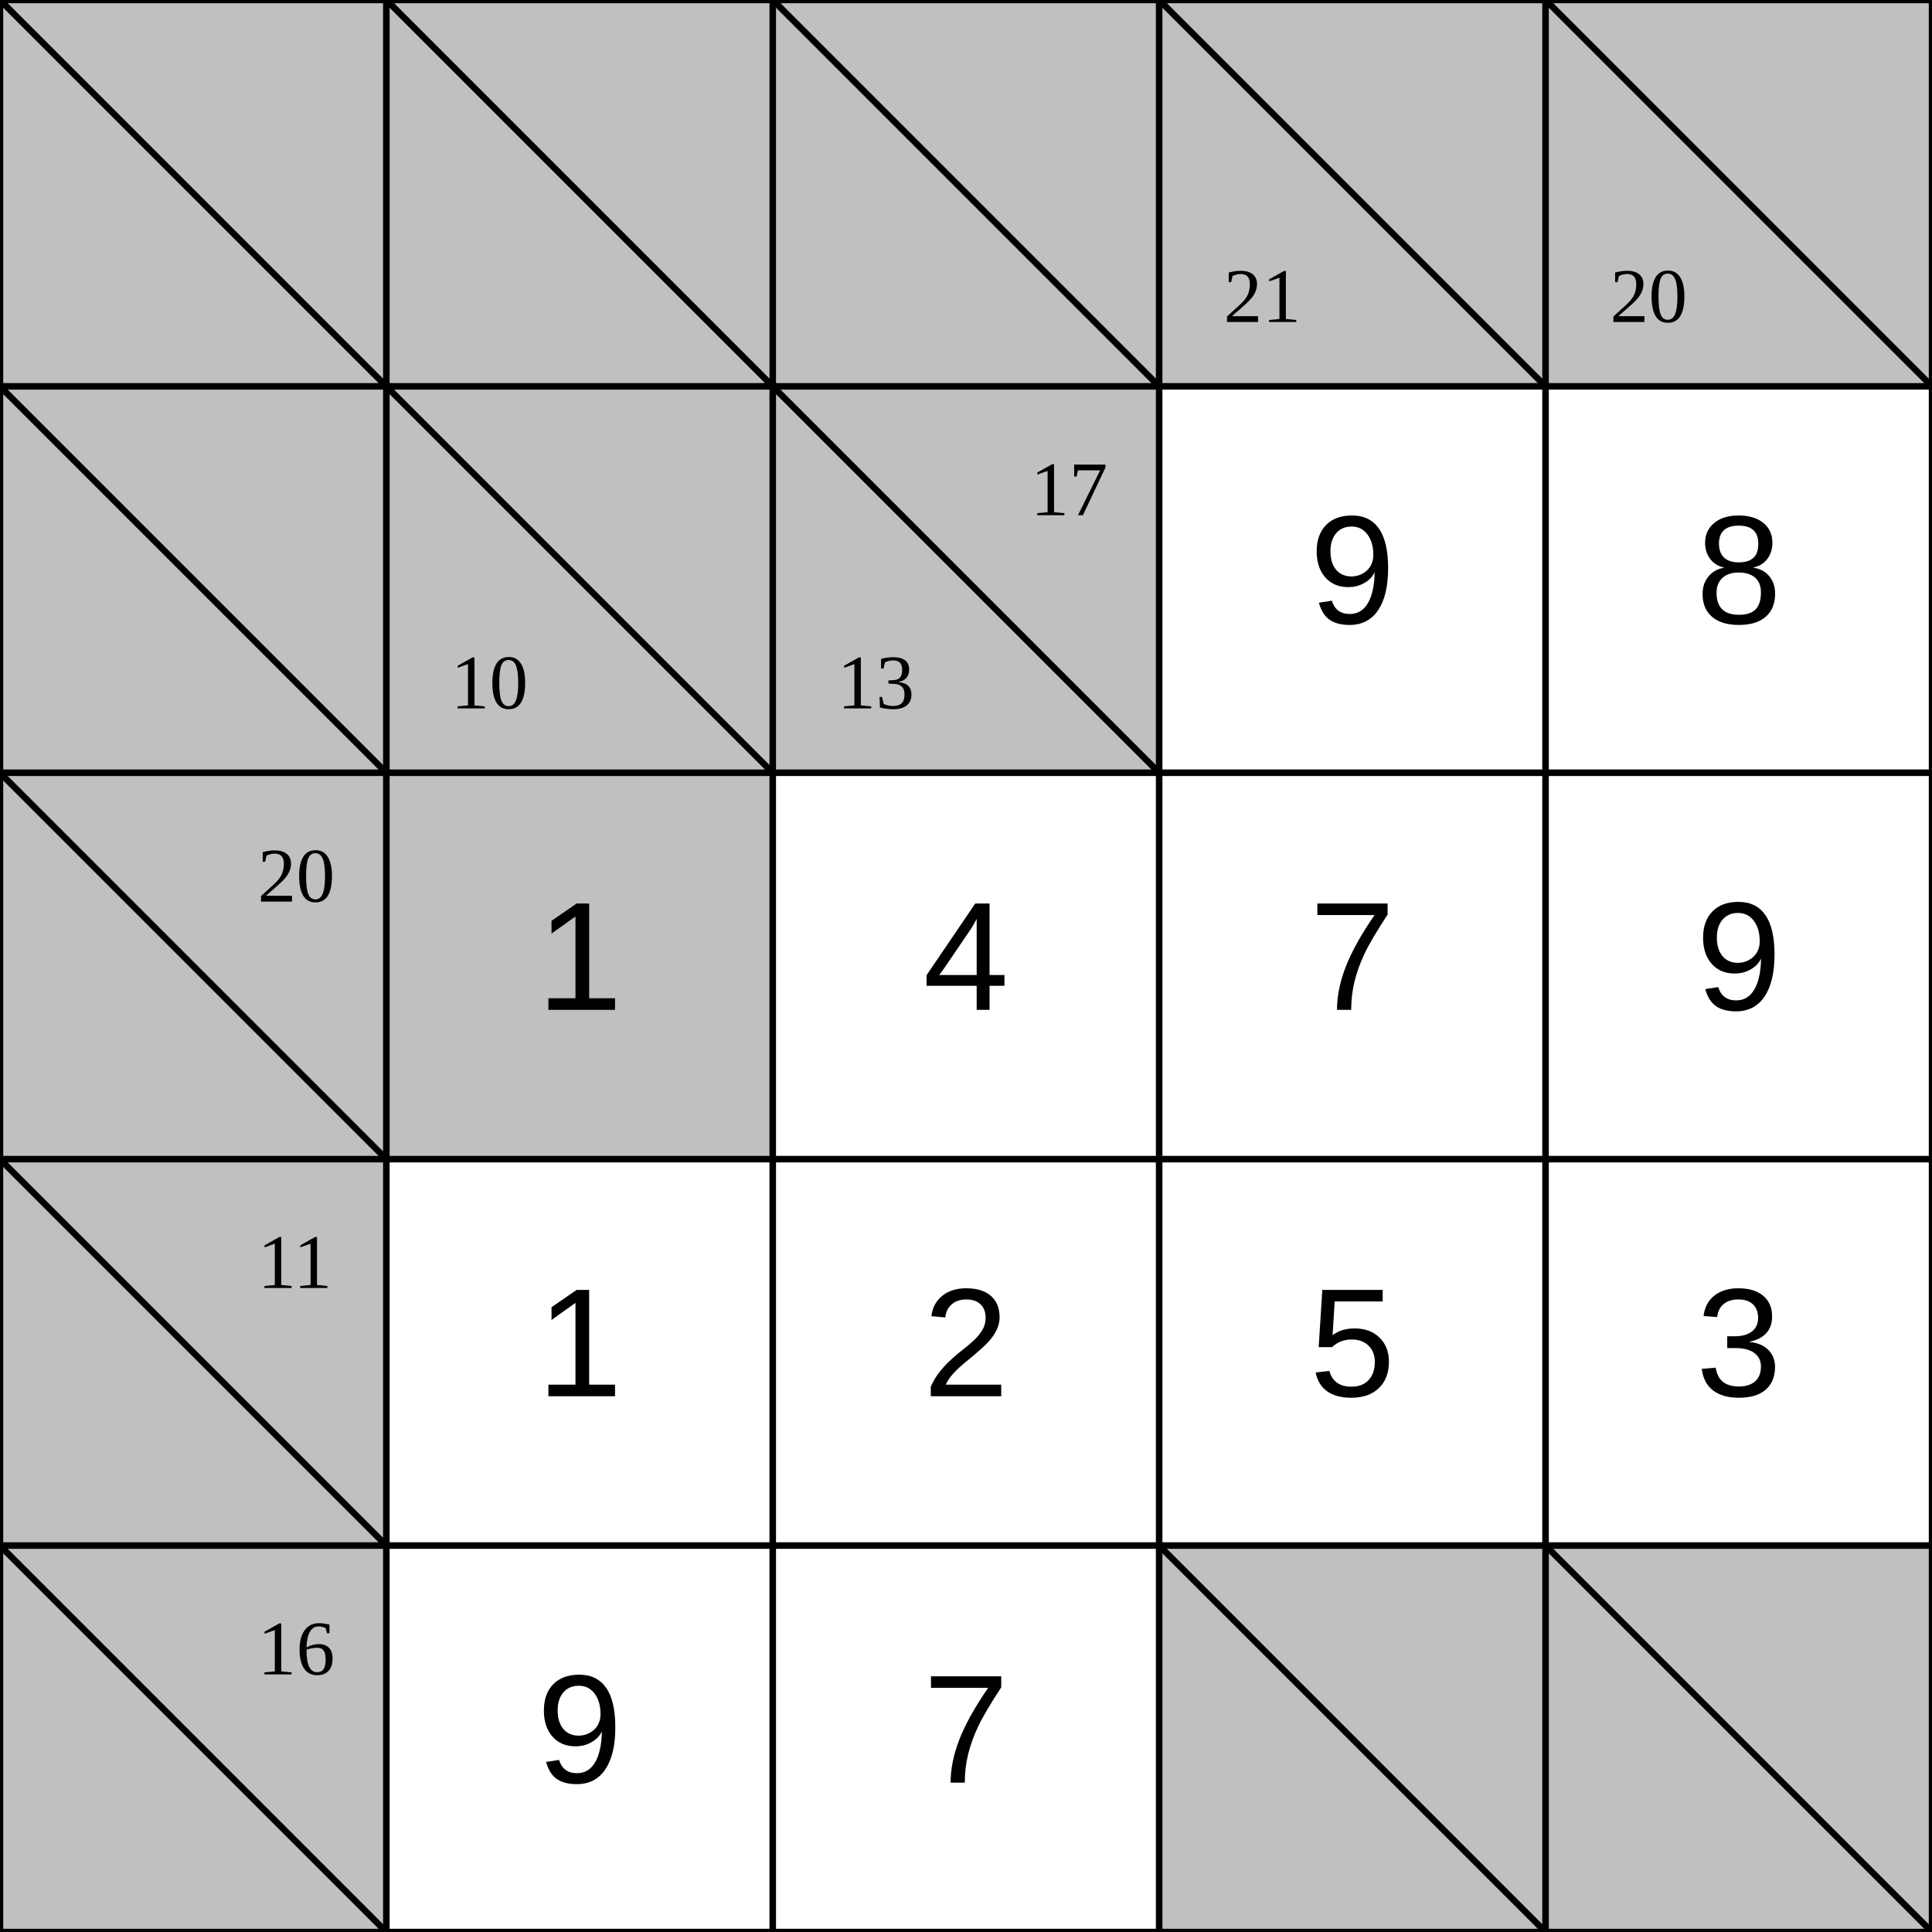
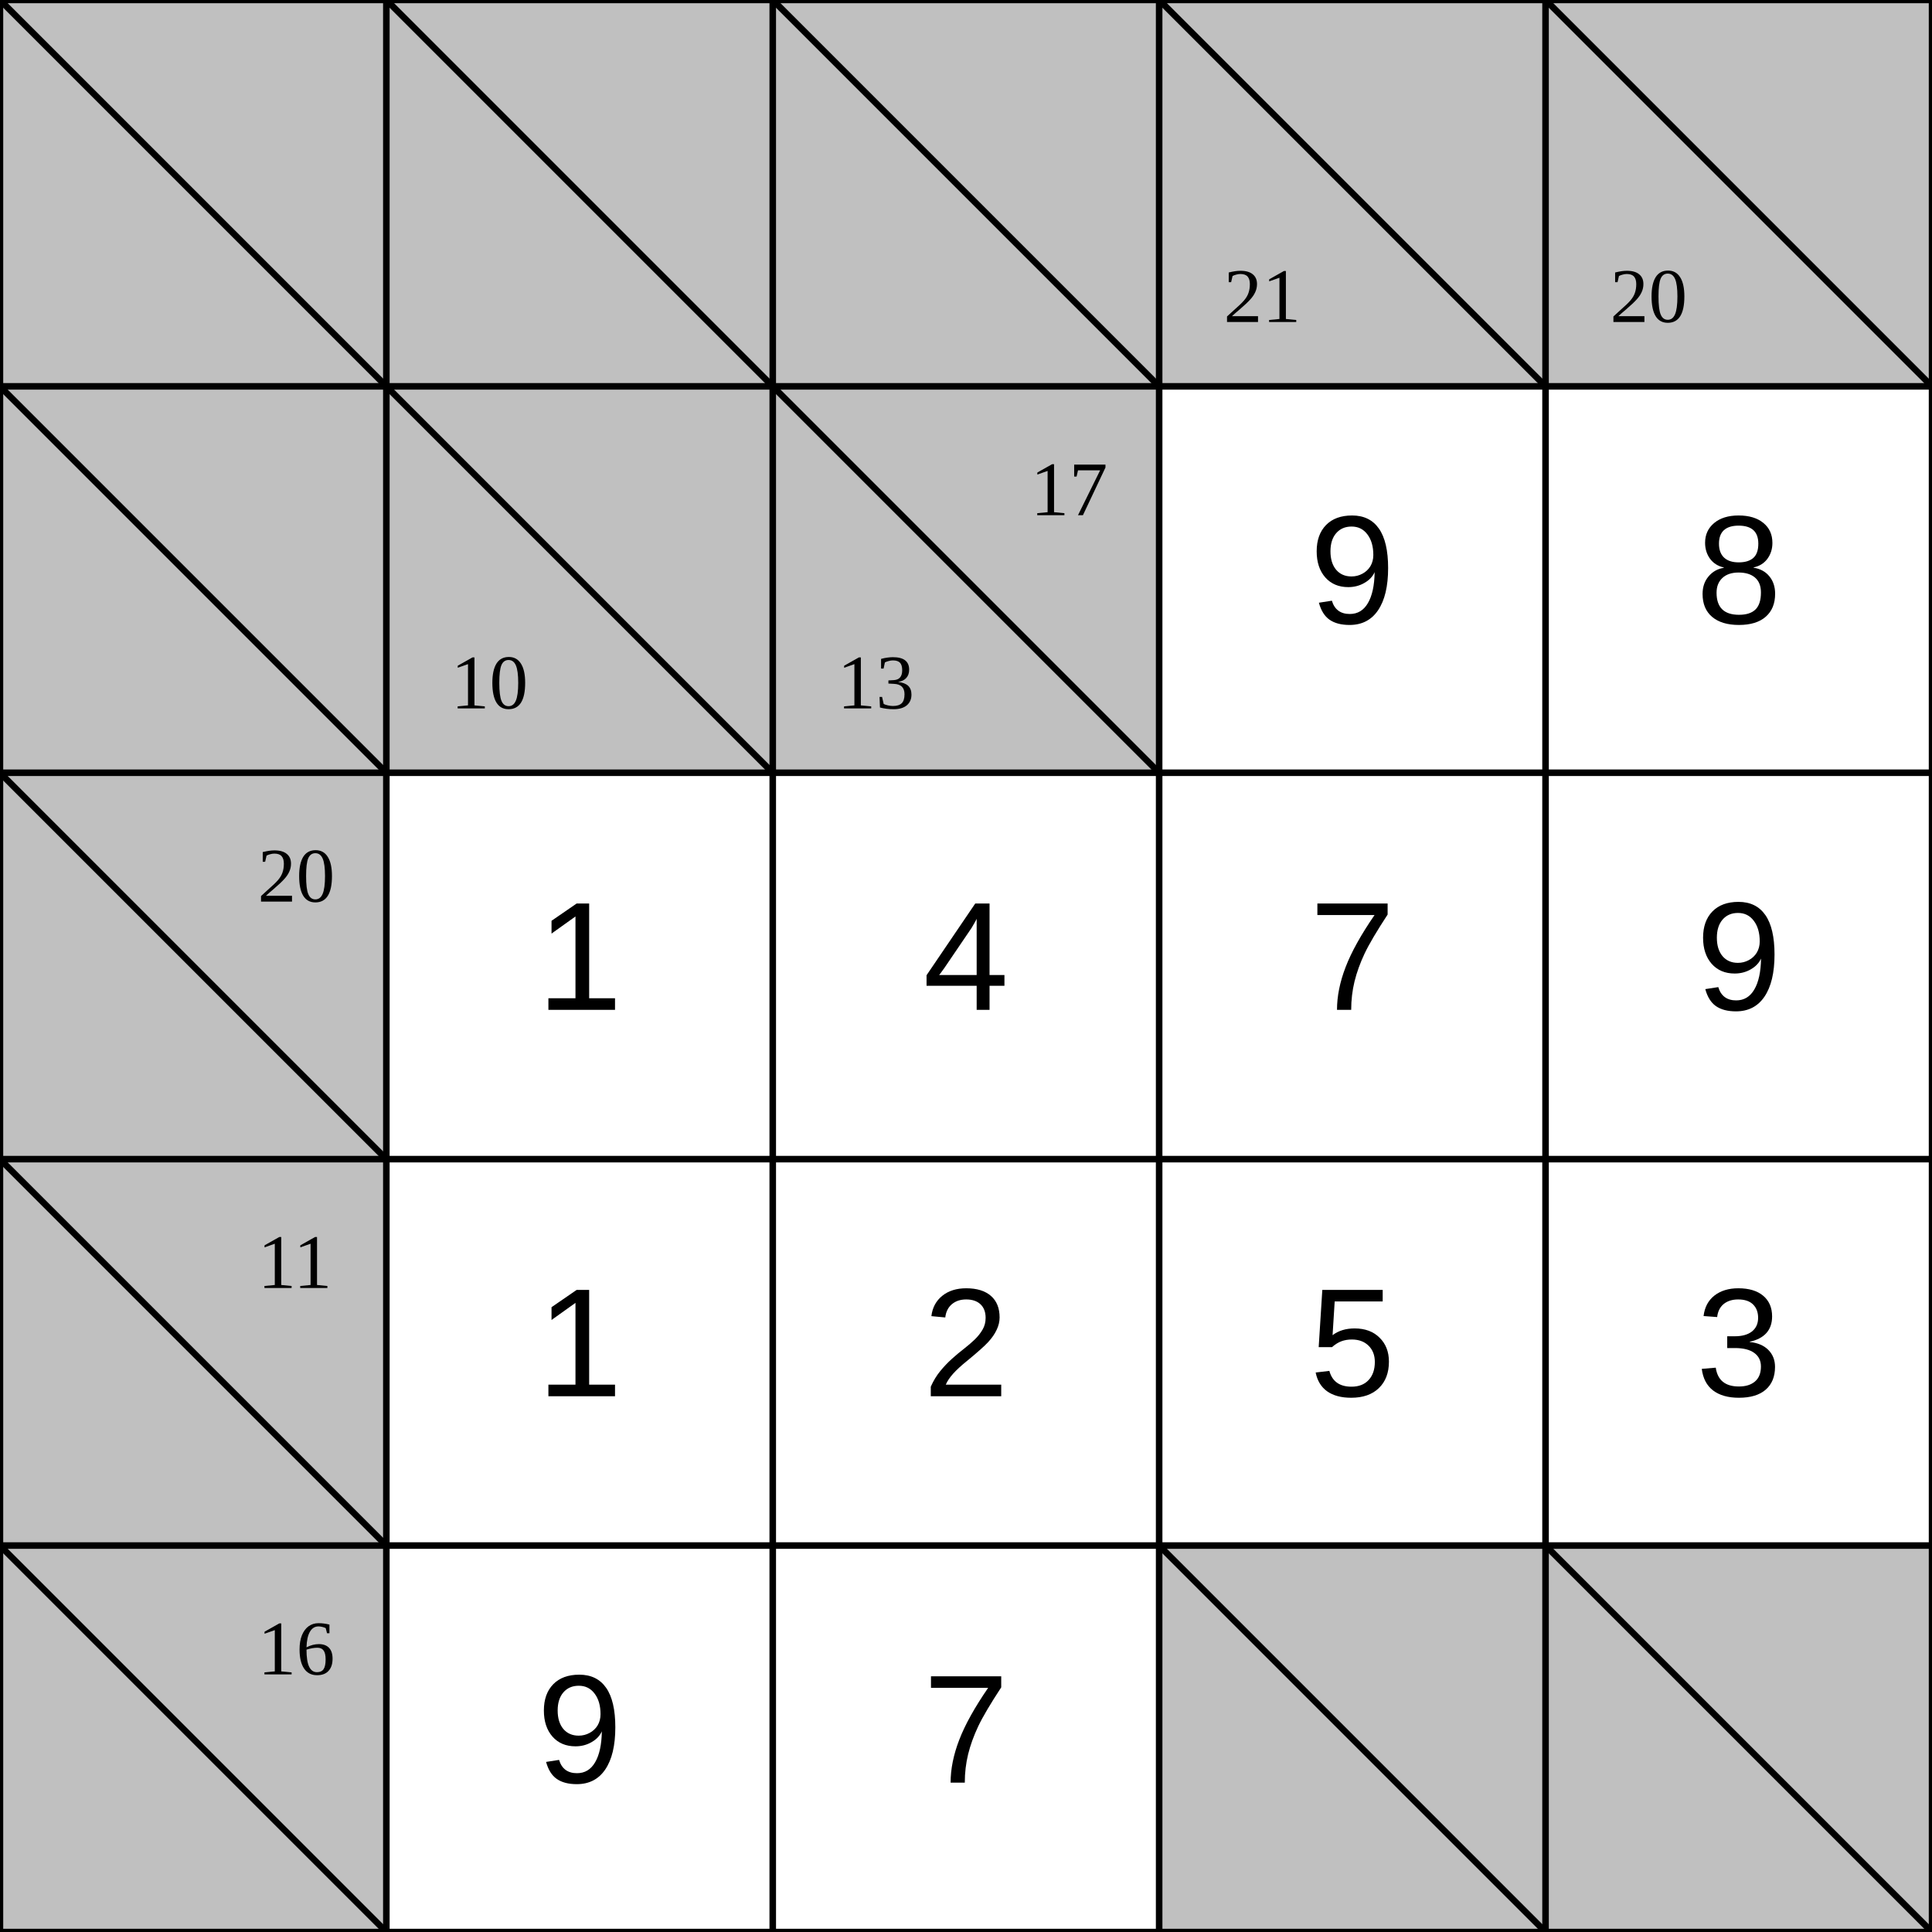
<svg xmlns="http://www.w3.org/2000/svg" viewBox="0 0 300 300" style="background-color: white;">
  <style>
.grid-line { stroke: #000; stroke-width: 1; }
.clue { fill: #c0c0c0; stroke: #000; stroke-width: 1; }
.blank { fill: #ffffff; stroke: #000; stroke-width: 1; }
.clue-text { font-family: Arial,; font-size: 12px; fill: #000; }
.solution { font-family: Arial; font-size: 24px; fill: #000; text-anchor: middle; dominant-baseline: middle; }
</style>
  <rect x="0" y="0" width="60" height="60" class="clue" />
  <line x1="0" y1="0" x2="60" y2="60" class="grid-line" />
  <rect x="0" y="60" width="60" height="60" class="clue" />
  <line x1="0" y1="60" x2="60" y2="120" class="grid-line" />
  <rect x="0" y="120" width="60" height="60" class="clue" />
  <line x1="0" y1="120" x2="60" y2="180" class="grid-line" />
  <text x="40" y="140" class="clue-text">20</text>
  <rect x="0" y="180" width="60" height="60" class="clue" />
  <line x1="0" y1="180" x2="60" y2="240" class="grid-line" />
  <text x="40" y="200" class="clue-text">11</text>
  <rect x="0" y="240" width="60" height="60" class="clue" />
  <line x1="0" y1="240" x2="60" y2="300" class="grid-line" />
  <text x="40" y="260" class="clue-text">16</text>
  <rect x="60" y="0" width="60" height="60" class="clue" />
  <line x1="60" y1="0" x2="120" y2="60" class="grid-line" />
  <rect x="60" y="60" width="60" height="60" class="clue" />
  <line x1="60" y1="60" x2="120" y2="120" class="grid-line" />
  <text x="70" y="110" class="clue-text">10</text>
-   <rect x="60" y="120" width="60" height="60" class="clue" />
+   <rect x="60" y="120" width="60" height="60" class="blank" />
  <text x="90.0" y="150.0" class="solution">1</text>
  <rect x="60" y="180" width="60" height="60" class="blank" />
  <text x="90.0" y="210.0" class="solution">1</text>
  <rect x="60" y="240" width="60" height="60" class="blank" />
  <text x="90.0" y="270.0" class="solution">9</text>
  <rect x="120" y="0" width="60" height="60" class="clue" />
  <line x1="120" y1="0" x2="180" y2="60" class="grid-line" />
  <rect x="120" y="60" width="60" height="60" class="clue" />
  <line x1="120" y1="60" x2="180" y2="120" class="grid-line" />
  <text x="160" y="80" class="clue-text">17</text>
  <text x="130" y="110" class="clue-text">13</text>
  <rect x="120" y="120" width="60" height="60" class="blank" />
  <text x="150.0" y="150.0" class="solution">4</text>
  <rect x="120" y="180" width="60" height="60" class="blank" />
  <text x="150.0" y="210.0" class="solution">2</text>
  <rect x="120" y="240" width="60" height="60" class="blank" />
  <text x="150.0" y="270.0" class="solution">7</text>
  <rect x="180" y="0" width="60" height="60" class="clue" />
  <line x1="180" y1="0" x2="240" y2="60" class="grid-line" />
  <text x="190" y="50" class="clue-text">21</text>
  <rect x="180" y="60" width="60" height="60" class="blank" />
  <text x="210.0" y="90.0" class="solution">9</text>
  <rect x="180" y="120" width="60" height="60" class="blank" />
  <text x="210.0" y="150.0" class="solution">7</text>
  <rect x="180" y="180" width="60" height="60" class="blank" />
  <text x="210.0" y="210.0" class="solution">5</text>
  <rect x="180" y="240" width="60" height="60" class="clue" />
  <line x1="180" y1="240" x2="240" y2="300" class="grid-line" />
  <rect x="240" y="0" width="60" height="60" class="clue" />
  <line x1="240" y1="0" x2="300" y2="60" class="grid-line" />
  <text x="250" y="50" class="clue-text">20</text>
  <rect x="240" y="60" width="60" height="60" class="blank" />
  <text x="270.0" y="90.0" class="solution">8</text>
  <rect x="240" y="120" width="60" height="60" class="blank" />
  <text x="270.0" y="150.0" class="solution">9</text>
  <rect x="240" y="180" width="60" height="60" class="blank" />
  <text x="270.0" y="210.0" class="solution">3</text>
  <rect x="240" y="240" width="60" height="60" class="clue" />
  <line x1="240" y1="240" x2="300" y2="300" class="grid-line" />
</svg>
